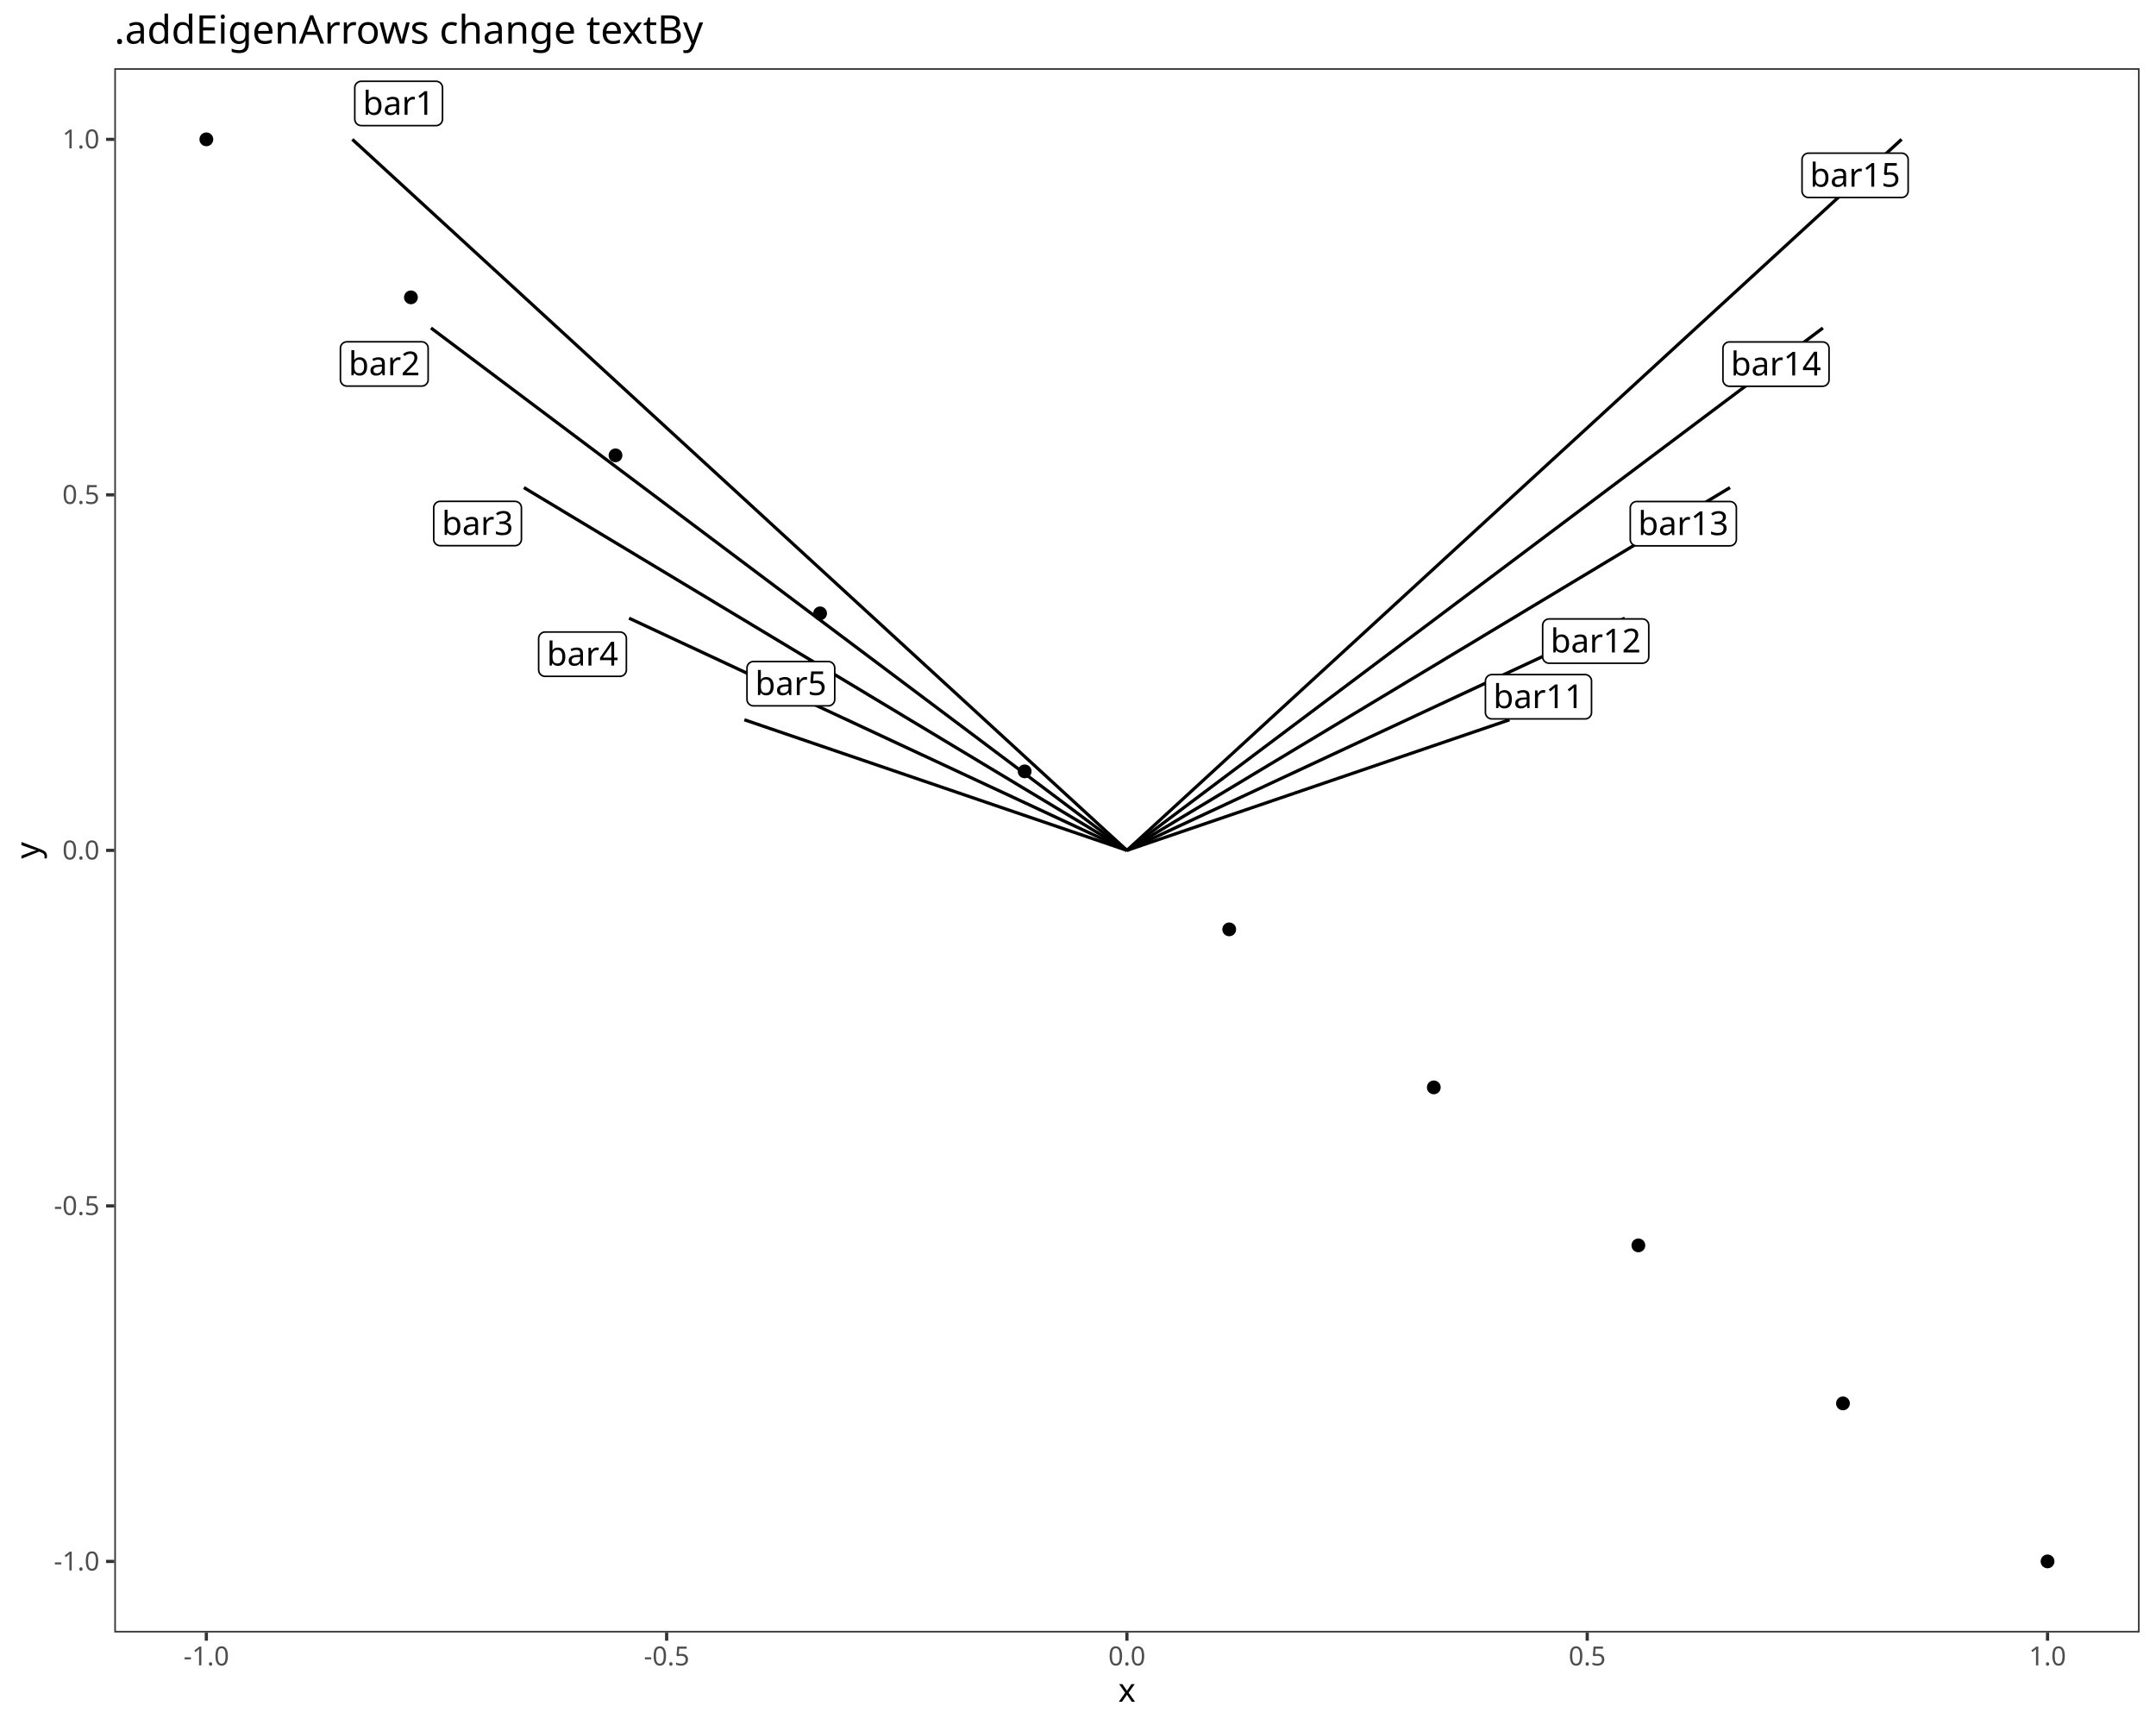
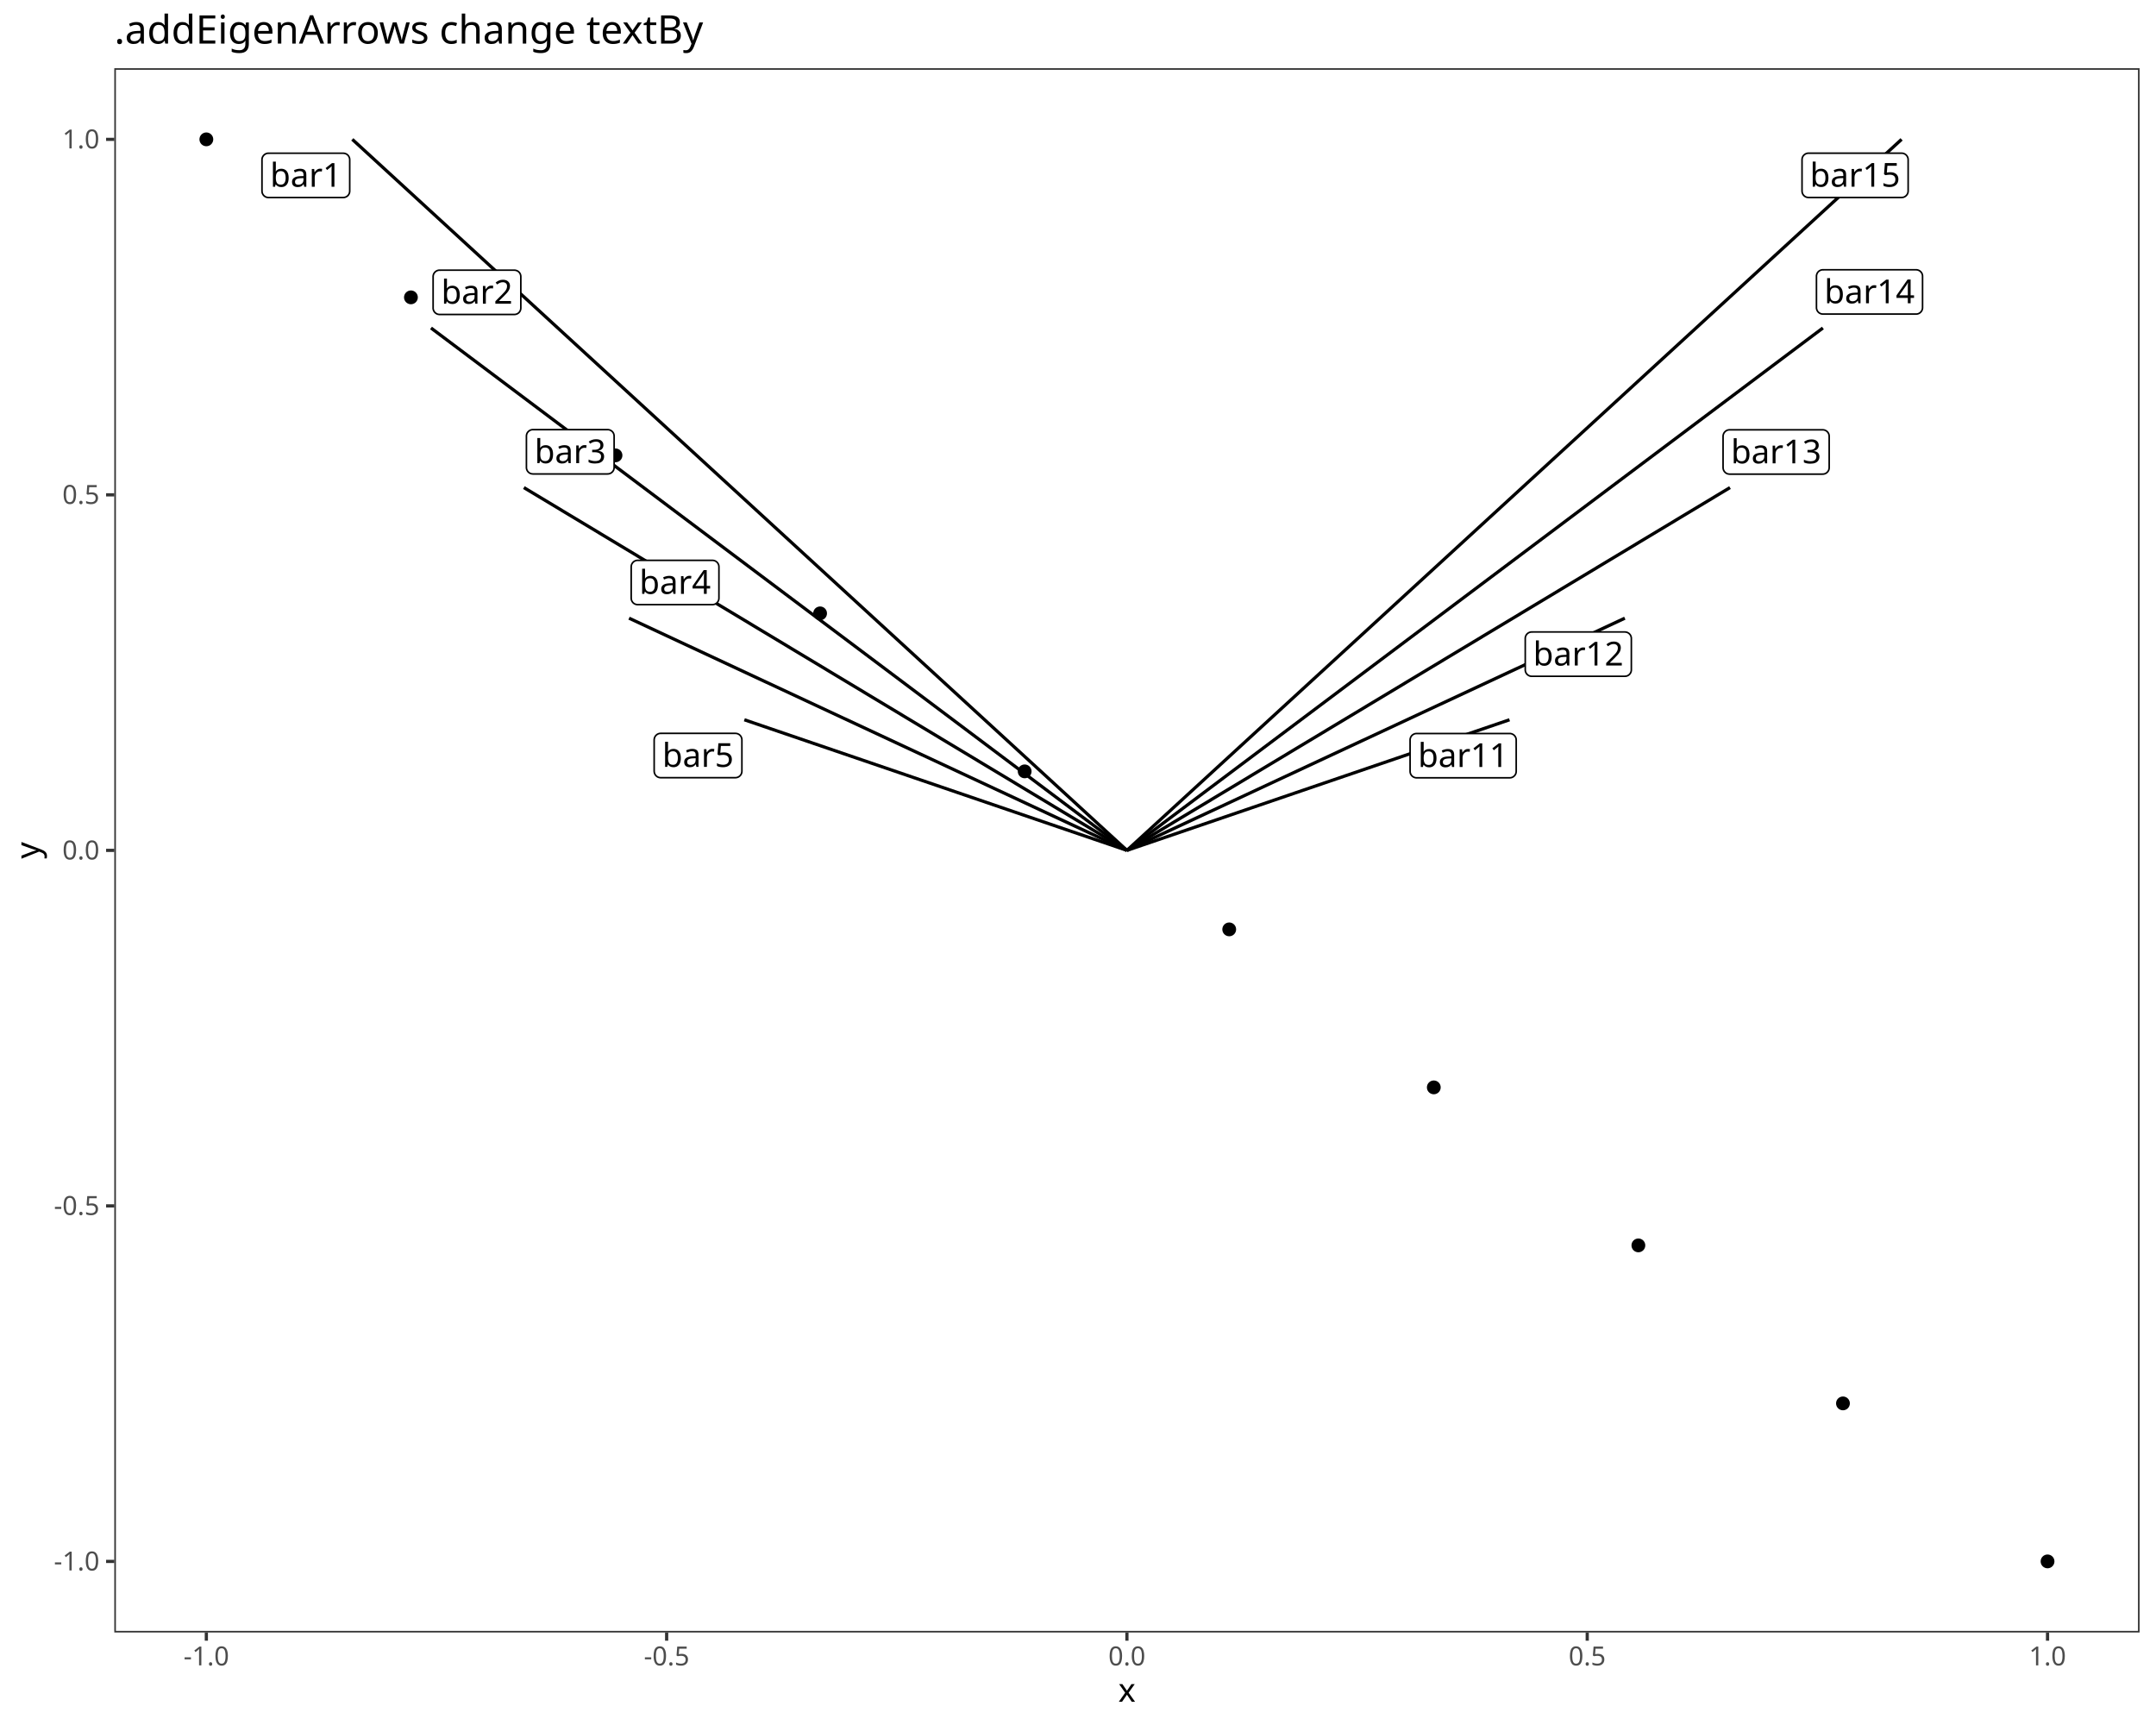
<svg xmlns="http://www.w3.org/2000/svg" class="svglite" data-engine-version="2.0" width="720.00pt" height="576.00pt" viewBox="0 0 720.00 576.00">
  <defs>
    <style type="text/css">
    .svglite line, .svglite polyline, .svglite polygon, .svglite path, .svglite rect, .svglite circle {
      fill: none;
      stroke: #000000;
      stroke-linecap: round;
      stroke-linejoin: round;
      stroke-miterlimit: 10.00;
    }
  </style>
  </defs>
  <rect width="100%" height="100%" style="stroke: none; fill: #FFFFFF;" />
  <defs>
    <clipPath id="cpMC4wMHw3MjAuMDB8MC4wMHw1NzYuMDA=">
      <rect x="0.00" y="0.00" width="720.00" height="576.00" />
    </clipPath>
  </defs>
  <g clip-path="url(#cpMC4wMHw3MjAuMDB8MC4wMHw1NzYuMDA=)">
    <rect x="0.00" y="0.00" width="720.00" height="576.00" style="stroke-width: 1.07; stroke: #FFFFFF; fill: #FFFFFF;" />
  </g>
  <defs>
    <clipPath id="cpMzguMTd8NzE0LjUyfDIyLjc4fDU0NS4xMQ==">
      <rect x="38.17" y="22.78" width="676.35" height="522.33" />
    </clipPath>
  </defs>
  <g clip-path="url(#cpMzguMTd8NzE0LjUyfDIyLjc4fDU0NS4xMQ==)">
    <rect x="38.17" y="22.78" width="676.35" height="522.33" style="stroke-width: 1.07; stroke: none; fill: #FFFFFF;" />
    <circle cx="68.91" cy="46.53" r="1.95" style="stroke-width: 0.71; fill: #000000;" />
    <circle cx="137.23" cy="99.29" r="1.95" style="stroke-width: 0.71; fill: #000000;" />
    <circle cx="205.55" cy="152.05" r="1.95" style="stroke-width: 0.71; fill: #000000;" />
    <circle cx="273.87" cy="204.81" r="1.95" style="stroke-width: 0.71; fill: #000000;" />
    <circle cx="342.19" cy="257.57" r="1.95" style="stroke-width: 0.71; fill: #000000;" />
    <circle cx="410.50" cy="310.33" r="1.95" style="stroke-width: 0.71; fill: #000000;" />
    <circle cx="478.82" cy="363.09" r="1.95" style="stroke-width: 0.71; fill: #000000;" />
    <circle cx="547.14" cy="415.85" r="1.95" style="stroke-width: 0.71; fill: #000000;" />
    <circle cx="615.46" cy="468.61" r="1.95" style="stroke-width: 0.71; fill: #000000;" />
    <circle cx="683.78" cy="521.37" r="1.95" style="stroke-width: 0.71; fill: #000000;" />
    <line x1="376.34" y1="283.95" x2="117.65" y2="46.53" style="stroke-width: 1.07; stroke-linecap: butt;" />
    <line x1="376.34" y1="283.95" x2="635.04" y2="46.53" style="stroke-width: 1.07; stroke-linecap: butt;" />
    <line x1="376.34" y1="283.95" x2="143.93" y2="109.52" style="stroke-width: 1.07; stroke-linecap: butt;" />
    <line x1="376.34" y1="283.95" x2="608.76" y2="109.52" style="stroke-width: 1.07; stroke-linecap: butt;" />
    <line x1="376.34" y1="283.95" x2="174.95" y2="162.81" style="stroke-width: 1.07; stroke-linecap: butt;" />
    <line x1="376.34" y1="283.95" x2="577.74" y2="162.81" style="stroke-width: 1.07; stroke-linecap: butt;" />
    <line x1="376.34" y1="283.95" x2="210.07" y2="206.42" style="stroke-width: 1.07; stroke-linecap: butt;" />
    <line x1="376.34" y1="283.95" x2="542.61" y2="206.42" style="stroke-width: 1.07; stroke-linecap: butt;" />
    <line x1="376.34" y1="283.95" x2="248.58" y2="240.34" style="stroke-width: 1.07; stroke-linecap: butt;" />
    <line x1="376.34" y1="283.95" x2="504.10" y2="240.34" style="stroke-width: 1.07; stroke-linecap: butt;" />
-     <polygon points="120.64,41.94 145.62,41.94 145.53,41.93 145.88,41.92 146.22,41.85 146.54,41.73 146.85,41.55 147.11,41.33 147.35,41.07 147.53,40.78 147.67,40.46 147.75,40.12 147.78,39.78 147.78,39.78 147.78,29.30 147.78,29.30 147.75,28.95 147.67,28.61 147.53,28.29 147.35,28.00 147.11,27.74 146.85,27.52 146.54,27.35 146.22,27.22 145.88,27.15 145.62,27.14 120.64,27.14 120.90,27.15 120.55,27.14 120.21,27.18 119.88,27.28 119.56,27.43 119.28,27.63 119.02,27.87 118.82,28.14 118.65,28.45 118.54,28.78 118.49,29.12 118.48,29.30 118.48,39.78 118.49,39.60 118.49,39.95 118.54,40.29 118.65,40.62 118.82,40.93 119.02,41.21 119.28,41.45 119.56,41.65 119.88,41.80 120.21,41.89 120.55,41.93 " style="stroke-width: 0.53; fill: #FFFFFF;" />
-     <text x="133.13" y="38.34" text-anchor="middle" style="font-size: 11.04px; font-family: sans;" textLength="22.10px" lengthAdjust="spacingAndGlyphs">bar1</text>
-     <polygon points="603.95,65.94 635.07,65.94 634.98,65.94 635.33,65.92 635.67,65.86 635.99,65.73 636.30,65.56 636.56,65.34 636.80,65.08 636.98,64.78 637.12,64.46 637.20,64.13 637.23,63.78 637.23,63.78 637.23,53.30 637.23,53.30 637.20,52.96 637.12,52.62 636.98,52.30 636.80,52.01 636.56,51.75 636.30,51.53 635.99,51.35 635.67,51.23 635.33,51.16 635.07,51.14 603.95,51.14 604.21,51.16 603.86,51.14 603.52,51.19 603.19,51.28 602.87,51.43 602.59,51.63 602.33,51.87 602.13,52.15 601.96,52.46 601.85,52.79 601.80,53.13 601.79,53.30 601.79,63.78 601.80,63.61 601.80,63.95 601.85,64.30 601.96,64.63 602.13,64.93 602.33,65.21 602.59,65.45 602.87,65.65 603.19,65.80 603.52,65.90 603.86,65.94 " style="stroke-width: 0.53; fill: #FFFFFF;" />
-     <text x="619.51" y="62.34" text-anchor="middle" style="font-size: 11.04px; font-family: sans;" textLength="28.24px" lengthAdjust="spacingAndGlyphs">bar15</text>
-     <polygon points="115.85,128.92 140.82,128.92 140.74,128.92 141.08,128.91 141.42,128.84 141.75,128.72 142.05,128.54 142.32,128.32 142.55,128.06 142.74,127.77 142.87,127.45 142.96,127.11 142.98,126.76 142.98,126.76 142.98,116.29 142.98,116.29 142.96,115.94 142.87,115.60 142.74,115.28 142.55,114.99 142.32,114.73 142.05,114.51 141.75,114.34 141.42,114.21 141.08,114.14 140.82,114.13 115.85,114.13 116.11,114.14 115.76,114.13 115.41,114.17 115.08,114.27 114.77,114.42 114.48,114.61 114.23,114.85 114.02,115.13 113.86,115.44 113.75,115.77 113.69,116.11 113.69,116.29 113.69,126.76 113.69,126.59 113.69,126.94 113.75,127.28 113.86,127.61 114.02,127.92 114.23,128.20 114.48,128.44 114.77,128.63 115.08,128.78 115.41,128.88 115.76,128.92 " style="stroke-width: 0.53; fill: #FFFFFF;" />
-     <text x="128.34" y="125.32" text-anchor="middle" style="font-size: 11.04px; font-family: sans;" textLength="22.10px" lengthAdjust="spacingAndGlyphs">bar2</text>
-     <polygon points="577.54,128.98 608.65,128.98 608.57,128.98 608.91,128.96 609.26,128.89 609.58,128.77 609.88,128.60 610.15,128.38 610.38,128.12 610.57,127.82 610.70,127.50 610.79,127.16 610.81,126.82 610.81,126.82 610.81,116.34 610.81,116.34 610.79,115.99 610.70,115.66 610.57,115.34 610.38,115.04 610.15,114.78 609.88,114.56 609.58,114.39 609.26,114.27 608.91,114.20 608.65,114.18 577.54,114.18 577.80,114.20 577.45,114.18 577.11,114.22 576.77,114.32 576.46,114.47 576.17,114.67 575.92,114.91 575.71,115.19 575.55,115.49 575.44,115.82 575.38,116.17 575.38,116.34 575.38,126.82 575.38,126.64 575.38,126.99 575.44,127.33 575.55,127.66 575.71,127.97 575.92,128.25 576.17,128.49 576.46,128.69 576.77,128.84 577.11,128.93 577.45,128.98 " style="stroke-width: 0.53; fill: #FFFFFF;" />
-     <text x="593.10" y="125.38" text-anchor="middle" style="font-size: 11.04px; font-family: sans;" textLength="28.24px" lengthAdjust="spacingAndGlyphs">bar14</text>
-     <polygon points="147.00,182.21 171.97,182.21 171.89,182.21 172.23,182.19 172.57,182.12 172.90,182.00 173.20,181.83 173.47,181.61 173.70,181.35 173.89,181.05 174.02,180.73 174.11,180.40 174.13,180.05 174.13,180.05 174.13,169.57 174.13,169.57 174.11,169.22 174.02,168.89 173.89,168.57 173.70,168.27 173.47,168.01 173.20,167.79 172.90,167.62 172.57,167.50 172.23,167.43 171.97,167.41 147.00,167.41 147.26,167.43 146.91,167.41 146.56,167.45 146.23,167.55 145.92,167.70 145.63,167.90 145.38,168.14 145.17,168.42 145.01,168.72 144.90,169.05 144.84,169.40 144.84,169.57 144.84,180.05 144.84,179.88 144.84,180.22 144.90,180.57 145.01,180.90 145.17,181.20 145.38,181.48 145.63,181.72 145.92,181.92 146.23,182.07 146.56,182.17 146.91,182.21 " style="stroke-width: 0.53; fill: #FFFFFF;" />
-     <text x="159.48" y="178.61" text-anchor="middle" style="font-size: 11.04px; font-family: sans;" textLength="22.10px" lengthAdjust="spacingAndGlyphs">bar3</text>
-     <polygon points="546.59,182.26 577.70,182.26 577.62,182.26 577.96,182.24 578.30,182.18 578.63,182.05 578.93,181.88 579.20,181.66 579.43,181.40 579.62,181.10 579.75,180.78 579.84,180.45 579.86,180.10 579.86,180.10 579.86,169.62 579.86,169.62 579.84,169.28 579.75,168.94 579.62,168.62 579.43,168.33 579.20,168.07 578.93,167.85 578.63,167.67 578.30,167.55 577.96,167.48 577.70,167.46 546.59,167.46 546.85,167.48 546.50,167.46 546.15,167.51 545.82,167.60 545.51,167.75 545.22,167.95 544.97,168.19 544.76,168.47 544.60,168.78 544.49,169.11 544.43,169.45 544.43,169.62 544.43,180.10 544.43,179.93 544.43,180.27 544.49,180.62 544.60,180.95 544.76,181.25 544.97,181.53 545.22,181.77 545.51,181.97 545.82,182.12 546.15,182.22 546.50,182.26 " style="stroke-width: 0.53; fill: #FFFFFF;" />
-     <text x="562.14" y="178.66" text-anchor="middle" style="font-size: 11.04px; font-family: sans;" textLength="28.24px" lengthAdjust="spacingAndGlyphs">bar13</text>
-     <polygon points="182.04,225.84 207.02,225.84 206.93,225.84 207.28,225.82 207.62,225.75 207.94,225.63 208.24,225.46 208.51,225.24 208.74,224.98 208.93,224.68 209.07,224.36 209.15,224.03 209.18,223.68 209.18,223.68 209.18,213.20 209.18,213.20 209.15,212.85 209.07,212.52 208.93,212.20 208.74,211.90 208.51,211.64 208.24,211.42 207.94,211.25 207.62,211.13 207.28,211.06 207.02,211.04 182.04,211.04 182.30,211.06 181.95,211.04 181.61,211.08 181.27,211.18 180.96,211.33 180.67,211.53 180.42,211.77 180.21,212.05 180.05,212.35 179.94,212.68 179.89,213.03 179.88,213.20 179.88,223.68 179.89,223.50 179.89,223.85 179.94,224.20 180.05,224.53 180.21,224.83 180.42,225.11 180.67,225.35 180.96,225.55 181.27,225.70 181.61,225.80 181.95,225.84 " style="stroke-width: 0.53; fill: #FFFFFF;" />
-     <text x="194.53" y="222.24" text-anchor="middle" style="font-size: 11.04px; font-family: sans;" textLength="22.10px" lengthAdjust="spacingAndGlyphs">bar4</text>
-     <polygon points="517.33,221.46 548.45,221.46 548.36,221.46 548.71,221.45 549.05,221.38 549.38,221.26 549.68,221.08 549.95,220.86 550.18,220.60 550.36,220.31 550.50,219.99 550.58,219.65 550.61,219.30 550.61,219.30 550.61,208.83 550.61,208.83 550.58,208.48 550.50,208.14 550.36,207.82 550.18,207.53 549.95,207.27 549.68,207.05 549.38,206.87 549.05,206.75 548.71,206.68 548.45,206.67 517.33,206.67 517.59,206.68 517.25,206.67 516.90,206.71 516.57,206.81 516.25,206.96 515.97,207.15 515.72,207.39 515.51,207.67 515.35,207.98 515.24,208.31 515.18,208.65 515.17,208.83 515.17,219.30 515.18,219.13 515.18,219.48 515.24,219.82 515.35,220.15 515.51,220.46 515.72,220.74 515.97,220.98 516.25,221.17 516.57,221.32 516.90,221.42 517.25,221.46 " style="stroke-width: 0.53; fill: #FFFFFF;" />
-     <text x="532.89" y="217.86" text-anchor="middle" style="font-size: 11.04px; font-family: sans;" textLength="28.24px" lengthAdjust="spacingAndGlyphs">bar12</text>
-     <polygon points="251.62,235.69 276.60,235.69 276.51,235.69 276.86,235.68 277.20,235.61 277.52,235.48 277.83,235.31 278.09,235.09 278.33,234.83 278.51,234.54 278.65,234.22 278.73,233.88 278.76,233.53 278.76,233.53 278.76,223.05 278.76,223.05 278.73,222.71 278.65,222.37 278.51,222.05 278.33,221.76 278.09,221.50 277.83,221.28 277.52,221.10 277.20,220.98 276.86,220.91 276.60,220.89 251.62,220.89 251.88,220.91 251.53,220.90 251.19,220.94 250.86,221.03 250.54,221.18 250.26,221.38 250.00,221.62 249.80,221.90 249.63,222.21 249.52,222.54 249.47,222.88 249.46,223.05 249.46,233.53 249.47,233.36 249.47,233.71 249.52,234.05 249.63,234.38 249.80,234.69 250.00,234.96 250.26,235.21 250.54,235.40 250.86,235.55 251.19,235.65 251.53,235.69 " style="stroke-width: 0.53; fill: #FFFFFF;" />
-     <text x="264.11" y="232.09" text-anchor="middle" style="font-size: 11.04px; font-family: sans;" textLength="22.10px" lengthAdjust="spacingAndGlyphs">bar5</text>
-     <polygon points="498.22,240.05 529.33,240.05 529.25,240.05 529.59,240.04 529.94,239.97 530.26,239.85 530.56,239.67 530.83,239.45 531.06,239.19 531.25,238.90 531.38,238.58 531.47,238.24 531.49,237.89 531.49,237.89 531.49,227.42 531.49,227.42 531.47,227.07 531.38,226.73 531.25,226.41 531.06,226.12 530.83,225.86 530.56,225.64 530.26,225.47 529.94,225.34 529.59,225.27 529.33,225.26 498.22,225.26 498.48,225.27 498.13,225.26 497.78,225.30 497.45,225.40 497.14,225.55 496.85,225.74 496.60,225.98 496.39,226.26 496.23,226.57 496.12,226.90 496.06,227.24 496.06,227.42 496.06,237.89 496.06,237.72 496.06,238.07 496.12,238.41 496.23,238.74 496.39,239.05 496.60,239.33 496.85,239.57 497.14,239.77 497.45,239.91 497.78,240.01 498.13,240.05 " style="stroke-width: 0.53; fill: #FFFFFF;" />
-     <text x="513.78" y="236.45" text-anchor="middle" style="font-size: 11.04px; font-family: sans;" textLength="28.24px" lengthAdjust="spacingAndGlyphs">bar11</text>
+     <polygon points="89.65,65.96 114.63,65.96 114.54,65.96 114.89,65.94 115.23,65.87 115.55,65.75 115.86,65.58 116.13,65.36 116.36,65.10 116.54,64.80 116.68,64.48 116.76,64.14 116.79,63.80 116.79,63.80 116.79,53.32 116.79,53.32 116.76,52.97 116.68,52.64 116.54,52.32 116.36,52.02 116.13,51.76 115.86,51.54 115.55,51.37 115.23,51.25 114.89,51.18 114.63,51.16 89.65,51.16 89.91,51.18 89.56,51.16 89.22,51.20 88.89,51.30 88.57,51.45 88.29,51.65 88.03,51.89 87.83,52.17 87.66,52.47 87.55,52.80 87.50,53.15 87.49,53.32 87.49,63.80 87.50,63.62 87.50,63.97 87.55,64.32 87.66,64.64 87.83,64.95 88.03,65.23 88.29,65.47 88.57,65.67 88.89,65.82 89.22,65.91 89.56,65.96 " style="stroke-width: 0.53; fill: #FFFFFF;" />
+     <text x="102.14" y="62.36" text-anchor="middle" style="font-size: 11.04px; font-family: sans;" textLength="22.10px" lengthAdjust="spacingAndGlyphs">bar1</text>
+     <polygon points="603.95,65.95 635.07,65.95 634.98,65.94 635.33,65.93 635.67,65.86 635.99,65.74 636.29,65.56 636.56,65.34 636.79,65.08 636.98,64.79 637.12,64.47 637.20,64.13 637.23,63.79 637.23,63.79 637.23,53.31 637.23,53.31 637.20,52.96 637.12,52.63 636.98,52.31 636.79,52.01 636.56,51.75 636.29,51.53 635.99,51.36 635.67,51.23 635.33,51.16 635.07,51.15 603.95,51.15 604.21,51.16 603.86,51.15 603.52,51.19 603.18,51.29 602.87,51.44 602.58,51.64 602.33,51.88 602.12,52.15 601.96,52.46 601.85,52.79 601.80,53.14 601.79,53.31 601.79,63.79 601.80,63.61 601.80,63.96 601.85,64.30 601.96,64.63 602.12,64.94 602.33,65.22 602.58,65.46 602.87,65.66 603.18,65.81 603.52,65.90 603.86,65.94 " style="stroke-width: 0.53; fill: #FFFFFF;" />
+     <text x="619.51" y="62.35" text-anchor="middle" style="font-size: 11.04px; font-family: sans;" textLength="28.24px" lengthAdjust="spacingAndGlyphs">bar15</text>
+     <polygon points="146.80,105.01 171.77,105.01 171.69,105.01 172.03,104.99 172.37,104.92 172.70,104.80 173.00,104.63 173.27,104.41 173.50,104.15 173.69,103.85 173.82,103.53 173.90,103.19 173.93,102.85 173.93,102.85 173.93,92.37 173.93,92.37 173.90,92.02 173.82,91.69 173.69,91.37 173.50,91.07 173.27,90.81 173.00,90.59 172.70,90.42 172.37,90.30 172.03,90.23 171.77,90.21 146.80,90.21 147.06,90.23 146.71,90.21 146.36,90.25 146.03,90.35 145.72,90.50 145.43,90.70 145.18,90.94 144.97,91.22 144.81,91.52 144.70,91.85 144.64,92.20 144.64,92.37 144.64,102.85 144.64,102.67 144.64,103.02 144.70,103.37 144.81,103.69 144.97,104.00 145.18,104.28 145.43,104.52 145.72,104.72 146.03,104.87 146.36,104.96 146.71,105.01 " style="stroke-width: 0.53; fill: #FFFFFF;" />
+     <text x="159.28" y="101.41" text-anchor="middle" style="font-size: 11.04px; font-family: sans;" textLength="22.10px" lengthAdjust="spacingAndGlyphs">bar2</text>
+     <polygon points="608.77,104.87 639.88,104.87 639.80,104.87 640.14,104.86 640.48,104.79 640.81,104.67 641.11,104.49 641.38,104.27 641.61,104.01 641.80,103.72 641.93,103.40 642.02,103.06 642.04,102.71 642.04,102.71 642.04,92.24 642.04,92.24 642.02,91.89 641.93,91.55 641.80,91.23 641.61,90.94 641.38,90.68 641.11,90.46 640.81,90.29 640.48,90.16 640.14,90.09 639.88,90.08 608.77,90.08 609.03,90.09 608.68,90.08 608.33,90.12 608.00,90.22 607.69,90.37 607.40,90.56 607.15,90.80 606.94,91.08 606.78,91.39 606.67,91.72 606.61,92.06 606.61,92.24 606.61,102.71 606.61,102.54 606.61,102.89 606.67,103.23 606.78,103.56 606.94,103.87 607.15,104.15 607.40,104.39 607.69,104.58 608.00,104.73 608.33,104.83 608.68,104.87 " style="stroke-width: 0.53; fill: #FFFFFF;" />
+     <text x="624.33" y="101.27" text-anchor="middle" style="font-size: 11.04px; font-family: sans;" textLength="28.24px" lengthAdjust="spacingAndGlyphs">bar14</text>
+     <polygon points="177.96,158.26 202.93,158.26 202.85,158.25 203.19,158.24 203.53,158.17 203.86,158.05 204.16,157.87 204.43,157.65 204.66,157.39 204.85,157.10 204.98,156.78 205.06,156.44 205.09,156.10 205.09,156.10 205.09,145.62 205.09,145.62 205.06,145.27 204.98,144.93 204.85,144.62 204.66,144.32 204.43,144.06 204.16,143.84 203.86,143.67 203.53,143.54 203.19,143.47 202.93,143.46 177.96,143.46 178.22,143.47 177.87,143.46 177.52,143.50 177.19,143.60 176.88,143.75 176.59,143.95 176.34,144.19 176.13,144.46 175.97,144.77 175.86,145.10 175.80,145.45 175.80,145.62 175.80,156.10 175.80,155.92 175.80,156.27 175.86,156.61 175.97,156.94 176.13,157.25 176.34,157.53 176.59,157.77 176.88,157.97 177.19,158.12 177.52,158.21 177.87,158.25 " style="stroke-width: 0.53; fill: #FFFFFF;" />
+     <text x="190.44" y="154.66" text-anchor="middle" style="font-size: 11.04px; font-family: sans;" textLength="22.10px" lengthAdjust="spacingAndGlyphs">bar3</text>
+     <polygon points="577.58,158.32 608.70,158.32 608.61,158.31 608.96,158.30 609.30,158.23 609.63,158.11 609.93,157.93 610.20,157.71 610.43,157.45 610.61,157.16 610.75,156.84 610.83,156.50 610.86,156.16 610.86,156.16 610.86,145.68 610.86,145.68 610.83,145.33 610.75,144.99 610.61,144.67 610.43,144.38 610.20,144.12 609.93,143.90 609.63,143.73 609.30,143.60 608.96,143.53 608.70,143.52 577.58,143.52 577.84,143.53 577.50,143.52 577.15,143.56 576.82,143.66 576.50,143.81 576.22,144.01 575.97,144.25 575.76,144.52 575.60,144.83 575.49,145.16 575.43,145.50 575.42,145.68 575.42,156.16 575.43,155.98 575.43,156.33 575.49,156.67 575.60,157.00 575.76,157.31 575.97,157.59 576.22,157.83 576.50,158.03 576.82,158.18 577.15,158.27 577.50,158.31 " style="stroke-width: 0.53; fill: #FFFFFF;" />
+     <text x="593.14" y="154.72" text-anchor="middle" style="font-size: 11.04px; font-family: sans;" textLength="28.24px" lengthAdjust="spacingAndGlyphs">bar13</text>
+     <polygon points="212.95,201.90 237.93,201.90 237.84,201.90 238.19,201.88 238.53,201.81 238.85,201.69 239.15,201.52 239.42,201.30 239.65,201.04 239.84,200.74 239.98,200.42 240.06,200.08 240.09,199.74 240.09,199.74 240.09,189.26 240.09,189.26 240.06,188.91 239.98,188.58 239.84,188.26 239.65,187.96 239.42,187.70 239.15,187.48 238.85,187.31 238.53,187.19 238.19,187.12 237.93,187.10 212.95,187.10 213.21,187.12 212.86,187.10 212.52,187.14 212.19,187.24 211.87,187.39 211.58,187.59 211.33,187.83 211.13,188.11 210.96,188.41 210.85,188.74 210.80,189.09 210.79,189.26 210.79,199.74 210.80,199.56 210.80,199.91 210.85,200.26 210.96,200.58 211.13,200.89 211.33,201.17 211.58,201.41 211.87,201.61 212.19,201.76 212.52,201.85 212.86,201.90 " style="stroke-width: 0.53; fill: #FFFFFF;" />
+     <text x="225.44" y="198.30" text-anchor="middle" style="font-size: 11.04px; font-family: sans;" textLength="22.10px" lengthAdjust="spacingAndGlyphs">bar4</text>
+     <polygon points="511.52,225.82 542.63,225.82 542.55,225.82 542.89,225.80 543.24,225.74 543.56,225.61 543.86,225.44 544.13,225.22 544.36,224.96 544.55,224.66 544.68,224.34 544.77,224.01 544.79,223.66 544.79,223.66 544.79,213.18 544.79,213.18 544.77,212.84 544.68,212.50 544.55,212.18 544.36,211.89 544.13,211.63 543.86,211.41 543.56,211.23 543.24,211.11 542.89,211.04 542.63,211.02 511.52,211.02 511.78,211.04 511.43,211.02 511.08,211.07 510.75,211.16 510.44,211.31 510.15,211.51 509.90,211.75 509.69,212.03 509.53,212.34 509.42,212.67 509.36,213.01 509.36,213.18 509.36,223.66 509.36,223.49 509.36,223.83 509.42,224.18 509.53,224.51 509.69,224.81 509.90,225.09 510.15,225.33 510.44,225.53 510.75,225.68 511.08,225.78 511.43,225.82 " style="stroke-width: 0.53; fill: #FFFFFF;" />
+     <text x="527.08" y="222.22" text-anchor="middle" style="font-size: 11.04px; font-family: sans;" textLength="28.24px" lengthAdjust="spacingAndGlyphs">bar12</text>
+     <polygon points="220.62,259.68 245.60,259.68 245.51,259.68 245.86,259.66 246.20,259.59 246.53,259.47 246.83,259.29 247.10,259.07 247.33,258.81 247.51,258.52 247.65,258.20 247.73,257.86 247.76,257.52 247.76,257.52 247.76,247.04 247.76,247.04 247.73,246.69 247.65,246.36 247.51,246.04 247.33,245.74 247.10,245.48 246.83,245.26 246.53,245.09 246.20,244.96 245.86,244.90 245.60,244.88 220.62,244.88 220.88,244.90 220.54,244.88 220.19,244.92 219.86,245.02 219.54,245.17 219.26,245.37 219.01,245.61 218.80,245.88 218.64,246.19 218.53,246.52 218.47,246.87 218.46,247.04 218.46,257.52 218.47,257.34 218.47,257.69 218.53,258.03 218.64,258.36 218.80,258.67 219.01,258.95 219.26,259.19 219.54,259.39 219.86,259.54 220.19,259.63 220.54,259.68 " style="stroke-width: 0.53; fill: #FFFFFF;" />
+     <text x="233.11" y="256.08" text-anchor="middle" style="font-size: 11.04px; font-family: sans;" textLength="22.10px" lengthAdjust="spacingAndGlyphs">bar5</text>
+     <polygon points="473.06,259.72 504.18,259.72 504.09,259.72 504.44,259.71 504.78,259.64 505.10,259.52 505.41,259.34 505.67,259.12 505.91,258.86 506.09,258.57 506.23,258.25 506.31,257.91 506.34,257.56 506.34,257.56 506.34,247.09 506.34,247.09 506.31,246.74 506.23,246.40 506.09,246.08 505.91,245.79 505.67,245.53 505.41,245.31 505.10,245.14 504.78,245.01 504.44,244.94 504.18,244.93 473.06,244.93 473.32,244.94 472.97,244.93 472.63,244.97 472.30,245.07 471.98,245.22 471.70,245.41 471.44,245.65 471.24,245.93 471.07,246.24 470.96,246.57 470.91,246.91 470.90,247.09 470.90,257.56 470.91,257.39 470.91,257.74 470.96,258.08 471.07,258.41 471.24,258.72 471.44,259.00 471.70,259.24 471.98,259.43 472.30,259.58 472.63,259.68 472.97,259.72 " style="stroke-width: 0.53; fill: #FFFFFF;" />
+     <text x="488.62" y="256.12" text-anchor="middle" style="font-size: 11.04px; font-family: sans;" textLength="28.24px" lengthAdjust="spacingAndGlyphs">bar11</text>
    <rect x="38.17" y="22.78" width="676.35" height="522.33" style="stroke-width: 1.07; stroke: #333333;" />
  </g>
  <g clip-path="url(#cpMC4wMHw3MjAuMDB8MC4wMHw1NzYuMDA=)">
    <text x="33.24" y="524.40" text-anchor="end" style="font-size: 8.80px; fill: #4D4D4D; font-family: sans;" textLength="15.16px" lengthAdjust="spacingAndGlyphs">-1.0</text>
    <text x="33.24" y="405.69" text-anchor="end" style="font-size: 8.80px; fill: #4D4D4D; font-family: sans;" textLength="15.16px" lengthAdjust="spacingAndGlyphs">-0.5</text>
    <text x="33.24" y="286.98" text-anchor="end" style="font-size: 8.80px; fill: #4D4D4D; font-family: sans;" textLength="12.23px" lengthAdjust="spacingAndGlyphs">0.0</text>
    <text x="33.24" y="168.26" text-anchor="end" style="font-size: 8.80px; fill: #4D4D4D; font-family: sans;" textLength="12.23px" lengthAdjust="spacingAndGlyphs">0.5</text>
    <text x="33.24" y="49.55" text-anchor="end" style="font-size: 8.80px; fill: #4D4D4D; font-family: sans;" textLength="12.23px" lengthAdjust="spacingAndGlyphs">1.0</text>
    <polyline points="35.43,521.37 38.17,521.37 " style="stroke-width: 1.07; stroke: #333333; stroke-linecap: butt;" />
    <polyline points="35.43,402.66 38.17,402.66 " style="stroke-width: 1.07; stroke: #333333; stroke-linecap: butt;" />
    <polyline points="35.43,283.95 38.17,283.95 " style="stroke-width: 1.07; stroke: #333333; stroke-linecap: butt;" />
    <polyline points="35.43,165.24 38.17,165.24 " style="stroke-width: 1.07; stroke: #333333; stroke-linecap: butt;" />
    <polyline points="35.43,46.53 38.17,46.53 " style="stroke-width: 1.07; stroke: #333333; stroke-linecap: butt;" />
    <polyline points="68.91,547.85 68.91,545.11 " style="stroke-width: 1.07; stroke: #333333; stroke-linecap: butt;" />
    <polyline points="222.63,547.85 222.63,545.11 " style="stroke-width: 1.07; stroke: #333333; stroke-linecap: butt;" />
    <polyline points="376.34,547.85 376.34,545.11 " style="stroke-width: 1.07; stroke: #333333; stroke-linecap: butt;" />
    <polyline points="530.06,547.85 530.06,545.11 " style="stroke-width: 1.07; stroke: #333333; stroke-linecap: butt;" />
    <polyline points="683.78,547.85 683.78,545.11 " style="stroke-width: 1.07; stroke: #333333; stroke-linecap: butt;" />
    <text x="68.91" y="556.10" text-anchor="middle" style="font-size: 8.80px; fill: #4D4D4D; font-family: sans;" textLength="15.16px" lengthAdjust="spacingAndGlyphs">-1.0</text>
    <text x="222.63" y="556.10" text-anchor="middle" style="font-size: 8.80px; fill: #4D4D4D; font-family: sans;" textLength="15.16px" lengthAdjust="spacingAndGlyphs">-0.5</text>
    <text x="376.34" y="556.10" text-anchor="middle" style="font-size: 8.80px; fill: #4D4D4D; font-family: sans;" textLength="12.23px" lengthAdjust="spacingAndGlyphs">0.0</text>
    <text x="530.06" y="556.10" text-anchor="middle" style="font-size: 8.80px; fill: #4D4D4D; font-family: sans;" textLength="12.23px" lengthAdjust="spacingAndGlyphs">0.5</text>
    <text x="683.78" y="556.10" text-anchor="middle" style="font-size: 8.80px; fill: #4D4D4D; font-family: sans;" textLength="12.23px" lengthAdjust="spacingAndGlyphs">1.0</text>
    <text x="376.34" y="568.24" text-anchor="middle" style="font-size: 11.00px; font-family: sans;" textLength="5.50px" lengthAdjust="spacingAndGlyphs">x</text>
    <text transform="translate(13.05,283.95) rotate(-90)" text-anchor="middle" style="font-size: 11.00px; font-family: sans;" textLength="5.50px" lengthAdjust="spacingAndGlyphs">y</text>
    <text x="38.17" y="14.56" style="font-size: 13.20px; font-family: sans;" textLength="187.88px" lengthAdjust="spacingAndGlyphs">.addEigenArrows change textBy</text>
  </g>
</svg>
